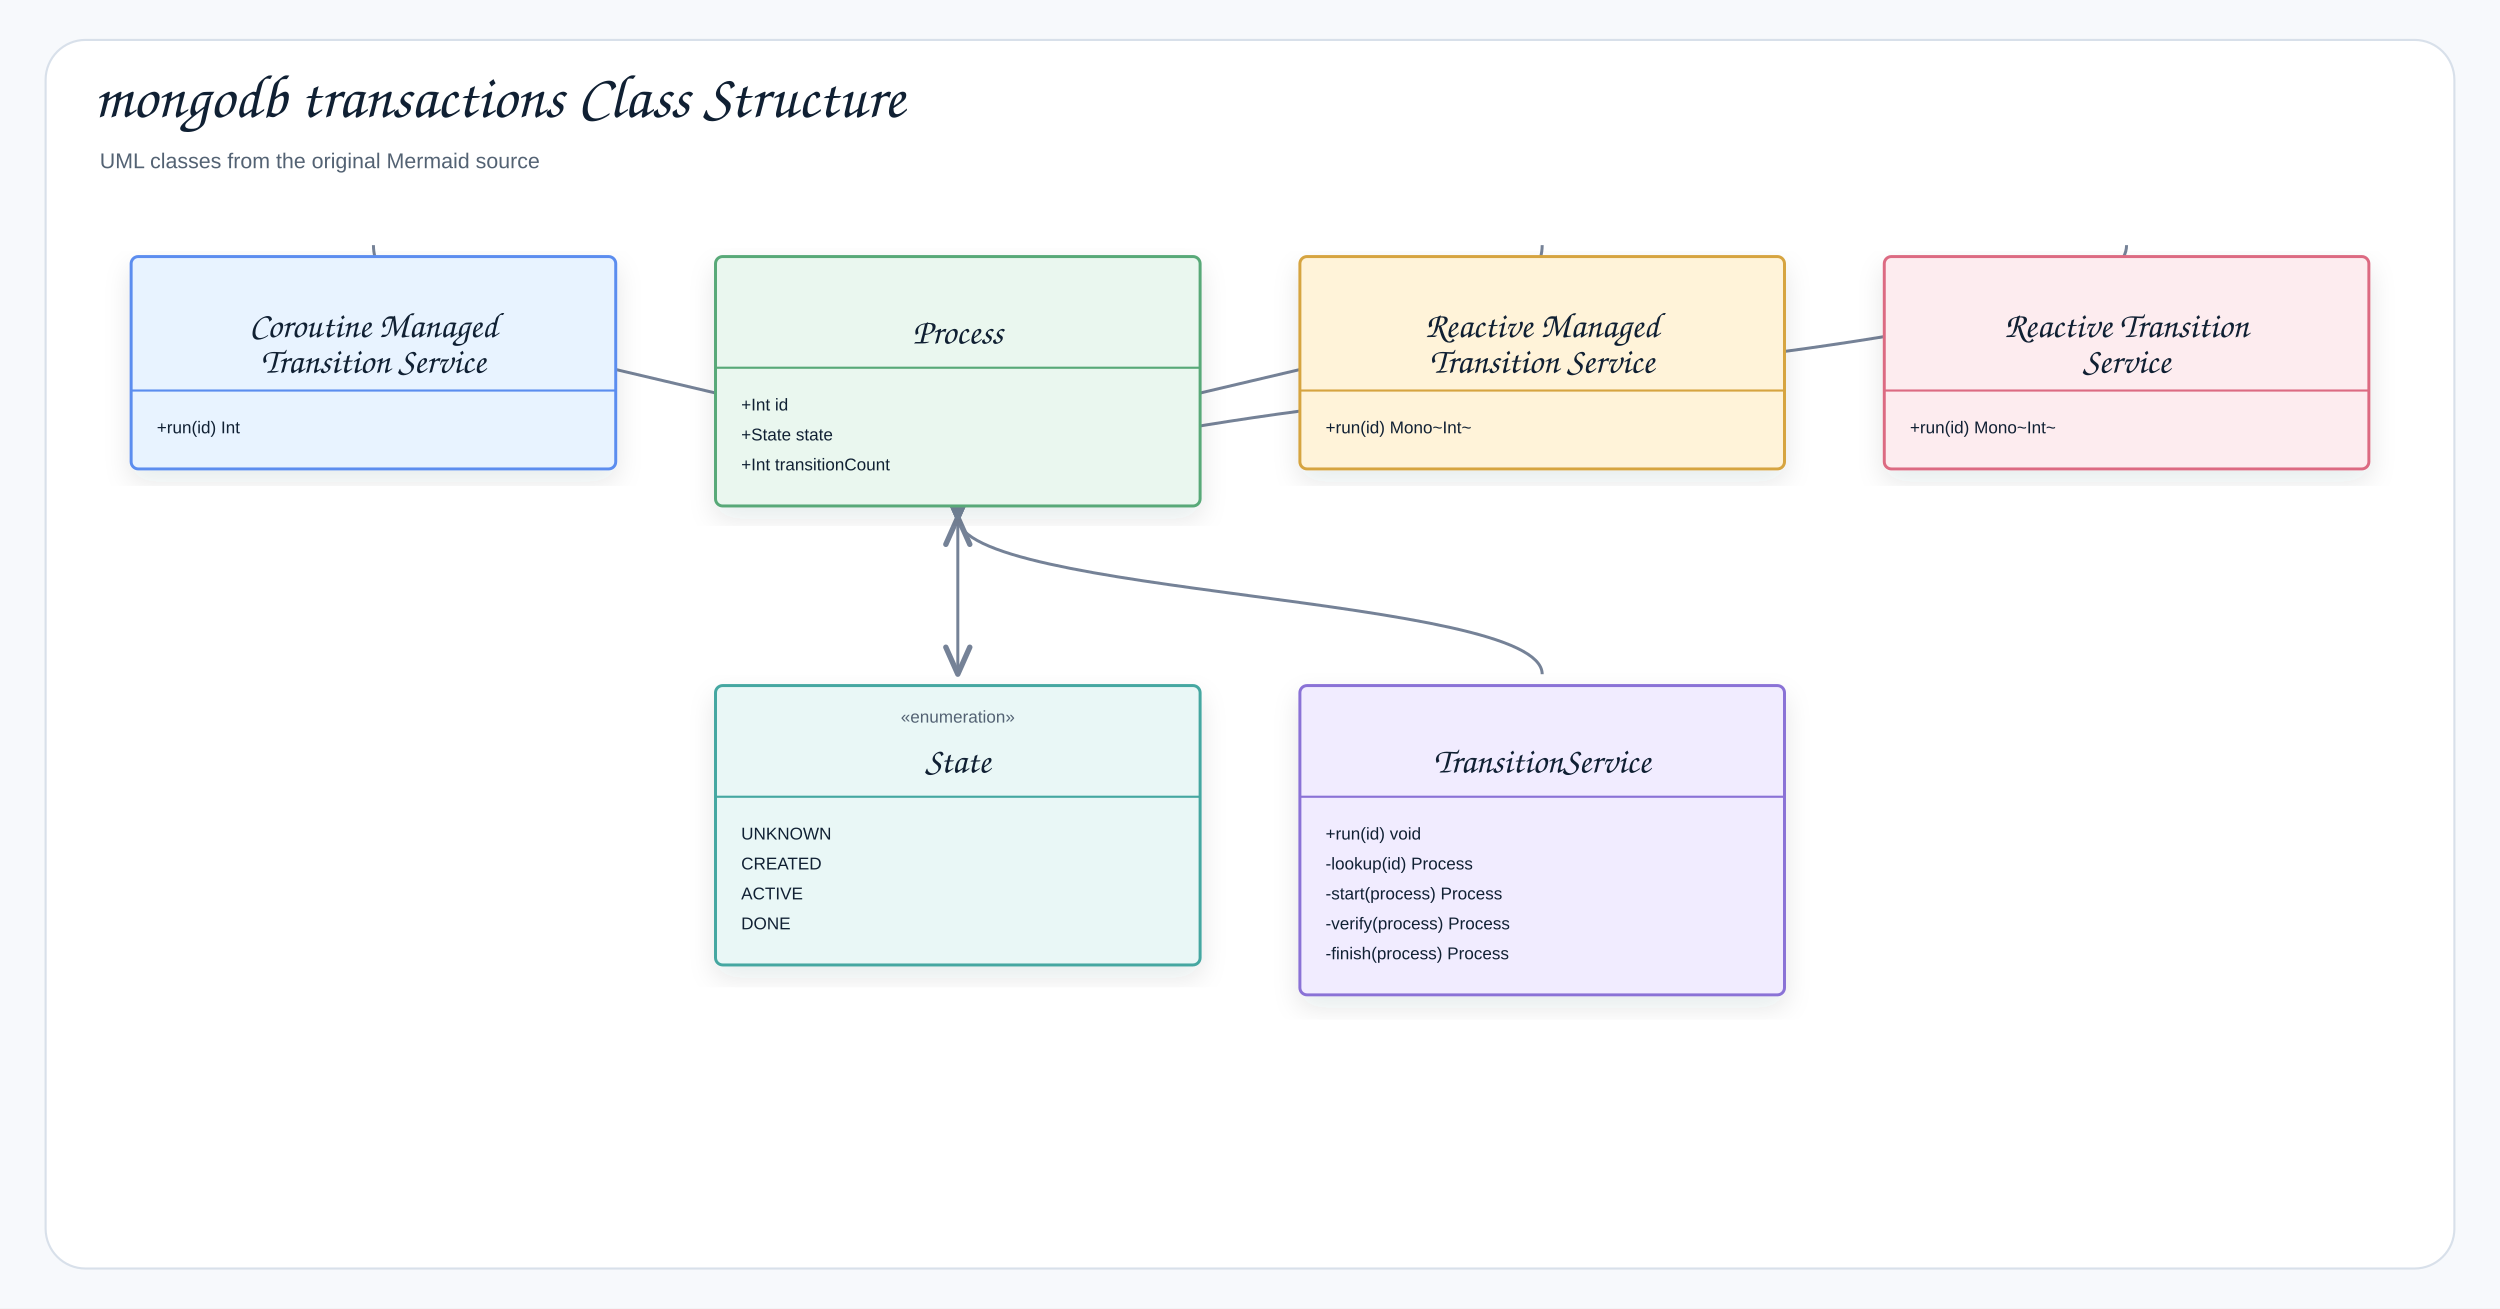
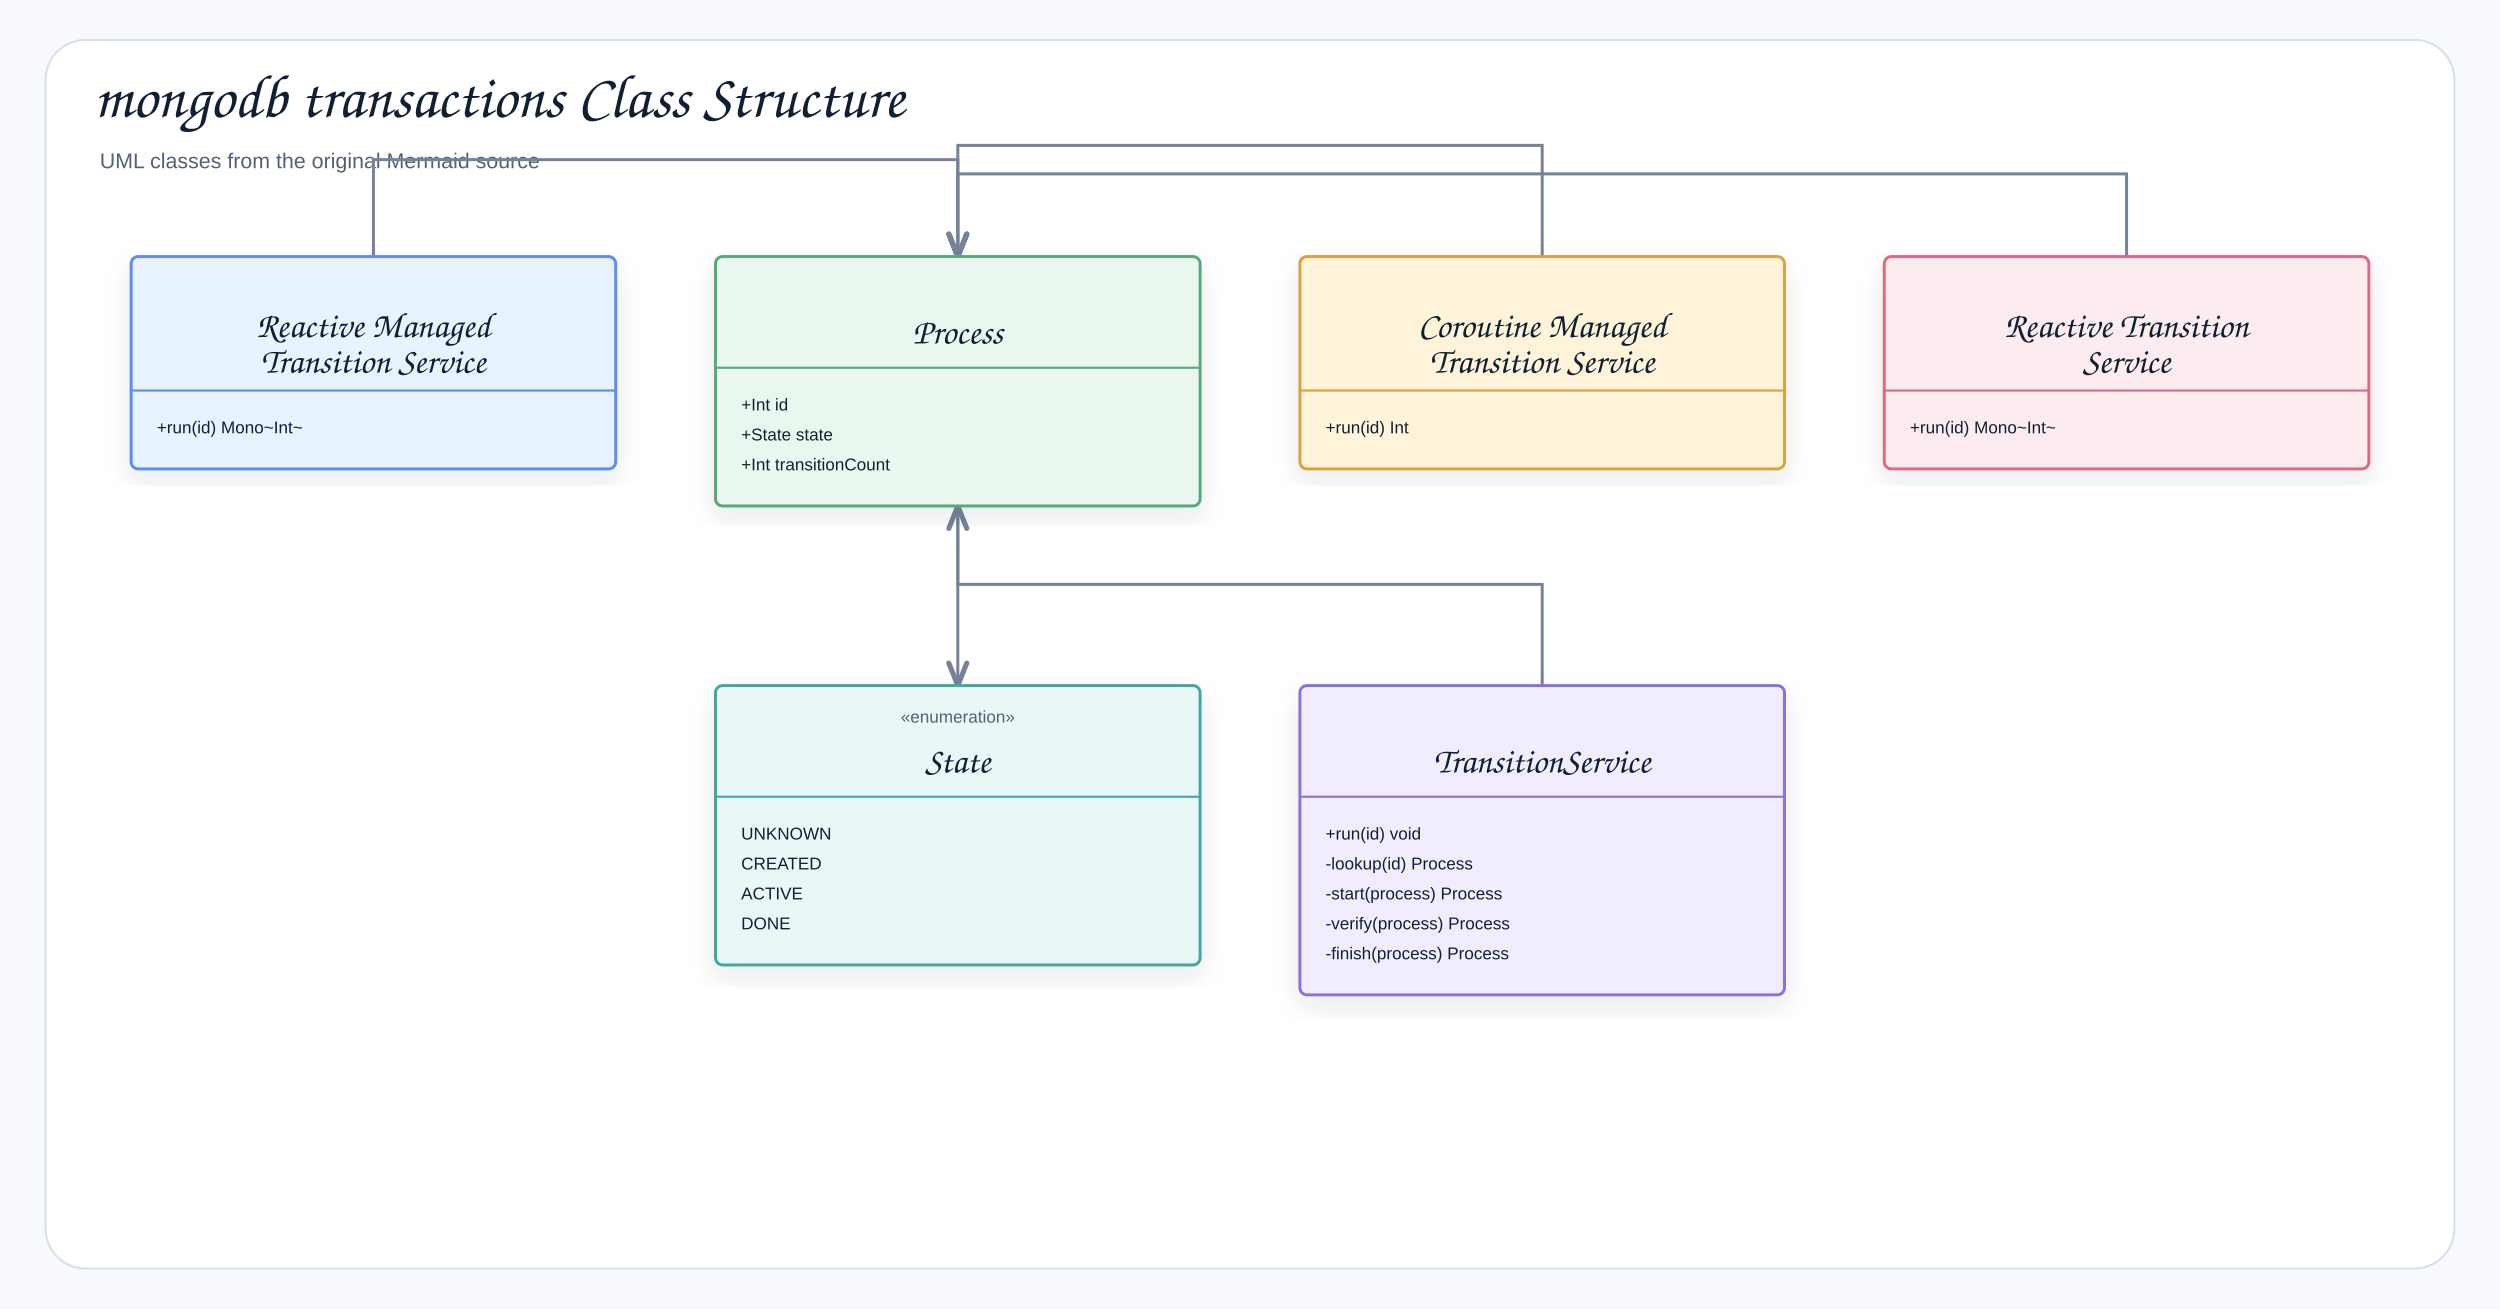
<svg xmlns="http://www.w3.org/2000/svg" width="1754" height="918" viewBox="0 0 1754 918" role="img" aria-label="mongodb transactions Class Structure">
  <defs>
    <filter id="shadow" x="-8%" y="-8%" width="116%" height="116%">
      <feDropShadow dx="0" dy="8" stdDeviation="9" flood-color="#1f2937" flood-opacity="0.10" />
    </filter>
-     <marker id="openArrow" markerWidth="12" markerHeight="10" refX="10" refY="5" orient="auto" markerUnits="strokeWidth">
-       <path d="M 1 1 L 10 5 L 1 9" fill="none" stroke="#758297" stroke-width="1.8" stroke-linecap="round" stroke-linejoin="round" />
+     <marker id="openArrow" markerWidth="10" markerHeight="8" refX="8.5" refY="4" orient="auto" markerUnits="strokeWidth">
+       <path d="M 1 1 L 8.5 4 L 1 7" fill="none" stroke="#758297" stroke-width="1.7" stroke-linecap="round" stroke-linejoin="round" />
    </marker>
-     <marker id="inherit" markerWidth="14" markerHeight="12" refX="12" refY="6" orient="auto" markerUnits="strokeWidth">
-       <path d="M 0 1 L 12 6 L 0 11 Z" fill="#ffffff" stroke="#758297" stroke-width="1.8" />
+     <marker id="inherit" markerWidth="11" markerHeight="10" refX="9.5" refY="5" orient="auto" markerUnits="strokeWidth">
+       <path d="M 0.5 1 L 9.5 5 L 0.5 9 Z" fill="#ffffff" stroke="#758297" stroke-width="1.7" />
    </marker>
    <style>
    .canvas{fill:#f7f9fc}.frame{fill:#fff;stroke:#d8e0ea;stroke-width:1.5}
    .title{font-family:"Architects Daughter","Comic Sans MS","Comic Sans",cursive;font-size:43px;font-weight:400;fill:#102033}
    .subtitle{font-family:"Comic Sans MS","Comic Sans","Comic Neue",Arial,sans-serif;font-size:15px;font-weight:400;fill:#536273}
    .label{font-family:"Architects Daughter","Comic Sans MS","Comic Sans",cursive;font-size:25px;font-weight:400;fill:#102033}
    .smallLabel{font-family:"Architects Daughter","Comic Sans MS","Comic Sans",cursive;font-size:21px;font-weight:400;fill:#102033}
    .mono{font-family:"Comic Sans MS","Comic Sans","Comic Neue",Arial,sans-serif;font-size:12px;font-weight:400;fill:#102033}
    .small{font-family:"Comic Sans MS","Comic Sans","Comic Neue",Arial,sans-serif;font-size:12px;font-weight:400;fill:#536273}
    .strong{font-family:"Comic Sans MS","Comic Sans","Comic Neue",Arial,sans-serif;font-size:13px;font-weight:400;fill:#102033}
    .card{stroke-width:2.1;filter:url(#shadow)}.compartment{stroke-width:1.5;fill:none}
    .line{stroke:#758297;stroke-width:2.1;fill:none;marker-end:url(#openArrow)}
    .plainLine{stroke:#758297;stroke-width:2.1;fill:none}
    .dashed{stroke:#758297;stroke-width:2.1;stroke-dasharray:7 6;fill:none;marker-end:url(#openArrow)}
    .inheritLine{stroke:#758297;stroke-width:2.2;fill:none;marker-end:url(#inherit)}
    .implLine{stroke:#758297;stroke-width:2.2;stroke-dasharray:8 7;fill:none;marker-end:url(#inherit)}
  </style>
  </defs>
  <rect class="canvas" width="1754" height="918" />
  <rect class="frame" x="32" y="28" width="1690" height="862" rx="28" />
  <text class="title" x="66" y="82">mongodb transactions Class Structure</text>
  <text class="subtitle" x="70" y="118">UML classes from the original Mermaid source</text>
-   <path class="line" d="M262 172 C262 267.5 672 267.5 672 363" />
-   <path class="line" d="M1082 172 C1082 267.5 672 267.5 672 363" />
-   <path class="line" d="M1492 172 C1492 267.5 672 267.5 672 363" />
-   <path class="line" d="M1082 473 C1082 418 672 418 672 363" />
-   <path class="line" d="M672 363 C672 418 672 418 672 473" />
+   <path class="line" d="M1082 329 L1082 102 L672 102 L672 180" />
+   <path class="line" d="M262 329 L262 112 L672 112 L672 180" />
+   <path class="line" d="M1492 329 L1492 122 L672 122 L672 180" />
+   <path class="line" d="M1082 481 L1082 410 L672 410 L672 355" />
+   <path class="line" d="M672 355 L672 481" />
  <g transform="translate(92,180)">
    <rect class="card" x="0" y="0" width="340" height="149" rx="5" fill="#E8F3FF" stroke="#5B8DEF" />
    <line class="compartment" x1="0" y1="94" x2="340" y2="94" stroke="#5B8DEF" />
    <text class="small" x="170" y="26" text-anchor="middle" />
-     <text class="label" x="170" y="56.5" text-anchor="middle">Coroutine Managed</text>
+     <text class="label" x="170" y="56.5" text-anchor="middle">Reactive Managed</text>
    <text class="label" x="170" y="81.5" text-anchor="middle">Transition Service</text>
-     <text class="mono" x="18" y="124">+run(id) Int</text>
+     <text class="mono" x="18" y="124">+run(id) Mono~Int~</text>
  </g>
  <g transform="translate(502,180)">
    <rect class="card" x="0" y="0" width="340" height="175" rx="5" fill="#EAF7EF" stroke="#58A978" />
    <line class="compartment" x1="0" y1="78" x2="340" y2="78" stroke="#58A978" />
    <text class="small" x="170" y="26" text-anchor="middle" />
    <text class="label" x="170" y="61" text-anchor="middle">Process</text>
    <text class="mono" x="18" y="108">+Int id</text>
    <text class="mono" x="18" y="129">+State state</text>
    <text class="mono" x="18" y="150">+Int transitionCount</text>
  </g>
  <g transform="translate(912,180)">
    <rect class="card" x="0" y="0" width="340" height="149" rx="5" fill="#FFF3D9" stroke="#D6A441" />
    <line class="compartment" x1="0" y1="94" x2="340" y2="94" stroke="#D6A441" />
    <text class="small" x="170" y="26" text-anchor="middle" />
-     <text class="label" x="170" y="56.5" text-anchor="middle">Reactive Managed</text>
+     <text class="label" x="170" y="56.5" text-anchor="middle">Coroutine Managed</text>
    <text class="label" x="170" y="81.5" text-anchor="middle">Transition Service</text>
-     <text class="mono" x="18" y="124">+run(id) Mono~Int~</text>
+     <text class="mono" x="18" y="124">+run(id) Int</text>
  </g>
  <g transform="translate(1322,180)">
    <rect class="card" x="0" y="0" width="340" height="149" rx="5" fill="#FDECEF" stroke="#DC6B82" />
    <line class="compartment" x1="0" y1="94" x2="340" y2="94" stroke="#DC6B82" />
    <text class="small" x="170" y="26" text-anchor="middle" />
    <text class="label" x="170" y="56.5" text-anchor="middle">Reactive Transition</text>
    <text class="label" x="170" y="81.5" text-anchor="middle">Service</text>
    <text class="mono" x="18" y="124">+run(id) Mono~Int~</text>
  </g>
  <g transform="translate(502,481)">
    <rect class="card" x="0" y="0" width="340" height="196" rx="5" fill="#E9F7F6" stroke="#45A7A1" />
    <line class="compartment" x1="0" y1="78" x2="340" y2="78" stroke="#45A7A1" />
    <text class="small" x="170" y="26" text-anchor="middle">«enumeration»</text>
    <text class="label" x="170" y="61" text-anchor="middle">State</text>
    <text class="mono" x="18" y="108">UNKNOWN</text>
    <text class="mono" x="18" y="129">CREATED</text>
    <text class="mono" x="18" y="150">ACTIVE</text>
    <text class="mono" x="18" y="171">DONE</text>
  </g>
  <g transform="translate(912,481)">
    <rect class="card" x="0" y="0" width="340" height="217" rx="5" fill="#F1ECFF" stroke="#8A72D6" />
    <line class="compartment" x1="0" y1="78" x2="340" y2="78" stroke="#8A72D6" />
    <text class="small" x="170" y="26" text-anchor="middle" />
    <text class="label" x="170" y="61" text-anchor="middle">TransitionService</text>
    <text class="mono" x="18" y="108">+run(id) void</text>
    <text class="mono" x="18" y="129">-lookup(id) Process</text>
    <text class="mono" x="18" y="150">-start(process) Process</text>
    <text class="mono" x="18" y="171">-verify(process) Process</text>
    <text class="mono" x="18" y="192">-finish(process) Process</text>
  </g>
</svg>
